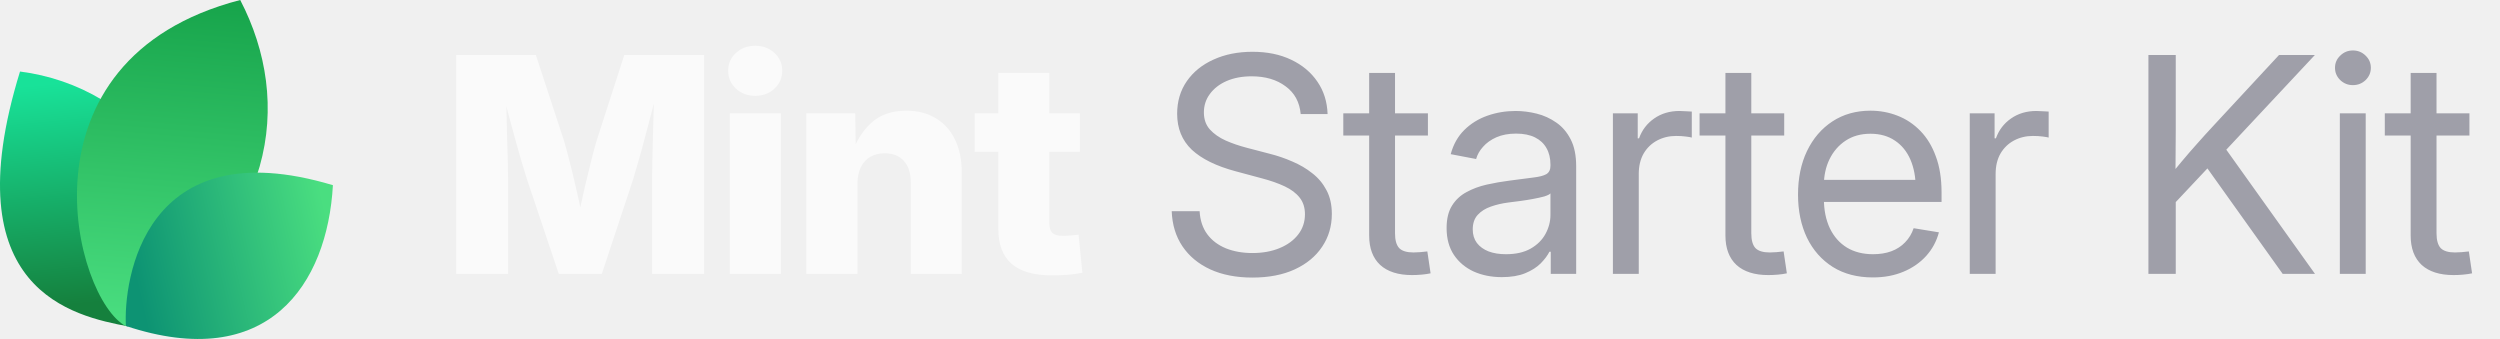
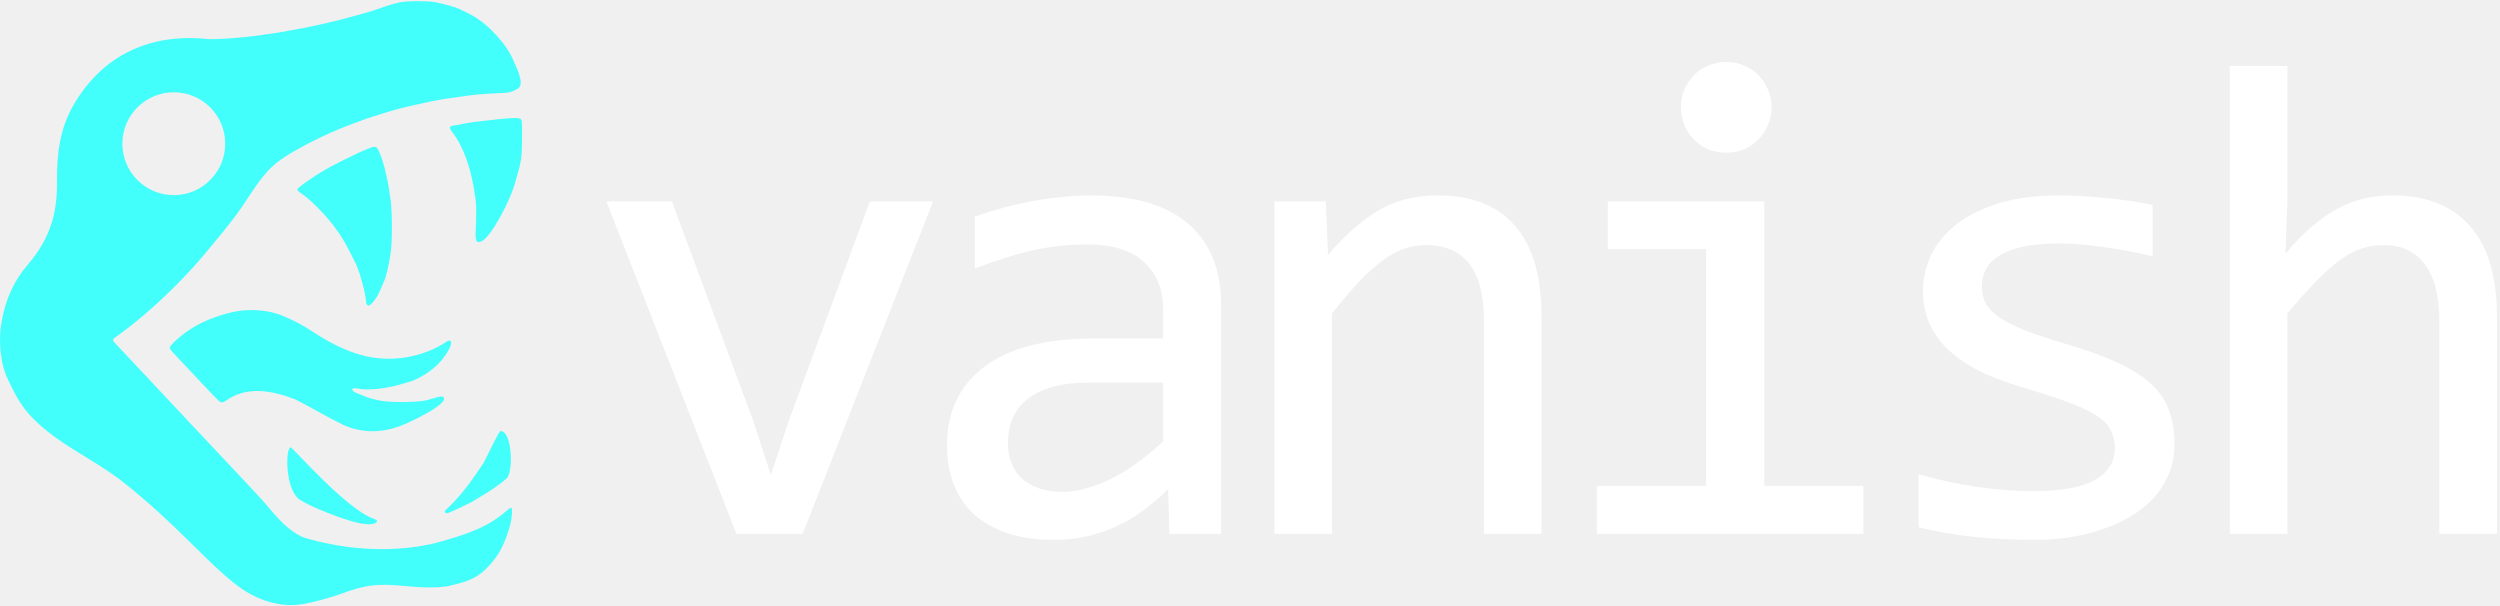
- <svg xmlns="http://www.w3.org/2000/svg" width="177" height="24" viewBox="0 0 177 24" fill="none">
-   <path d="M9.061 23.108C5.268 22.377 -3.391 20.627 1.417 5.064C9.634 6.099 16.973 14.064 9.061 23.108Z" fill="url(#paint0_linear_17557_2145)" />
-   <path d="M8.919 23.094C5.276 21.222 0.784 4.209 17.007 0C20.757 7.193 19.621 16.545 8.919 23.094Z" fill="url(#paint1_linear_17557_2145)" />
-   <path d="M8.914 23.079C8.735 19.882 10.159 9.085 23.57 13.111C23.181 20.123 18.984 26.418 8.914 23.079Z" fill="url(#paint2_linear_17557_2145)" />
-   <path d="M32.301 19.392V3.894H37.938L39.925 9.948C40.036 10.315 40.164 10.787 40.31 11.362C40.462 11.938 40.611 12.552 40.757 13.204C40.91 13.855 41.048 14.483 41.173 15.086C41.305 15.682 41.412 16.192 41.495 16.615H40.695C40.771 16.192 40.871 15.682 40.996 15.086C41.128 14.49 41.267 13.866 41.412 13.214C41.565 12.562 41.714 11.948 41.86 11.373C42.005 10.79 42.133 10.315 42.244 9.948L44.2 3.894H49.848V19.392H46.166V12.704C46.166 12.357 46.173 11.917 46.187 11.383C46.2 10.849 46.214 10.27 46.228 9.646C46.249 9.022 46.266 8.391 46.28 7.753C46.301 7.115 46.311 6.519 46.311 5.964H46.623C46.485 6.561 46.332 7.181 46.166 7.826C45.999 8.471 45.833 9.102 45.666 9.719C45.507 10.336 45.351 10.901 45.198 11.414C45.053 11.928 44.928 12.357 44.824 12.704L42.608 19.392H39.561L37.314 12.704C37.203 12.357 37.072 11.928 36.919 11.414C36.773 10.901 36.614 10.34 36.441 9.729C36.274 9.112 36.104 8.481 35.931 7.836C35.764 7.192 35.608 6.567 35.463 5.964H35.827C35.834 6.512 35.844 7.105 35.858 7.743C35.872 8.374 35.886 9.005 35.9 9.636C35.92 10.26 35.938 10.839 35.952 11.373C35.965 11.907 35.972 12.351 35.972 12.704V19.392H32.301ZM51.668 19.392V8.024H55.288V19.392H51.668ZM53.468 6.786C52.927 6.786 52.473 6.616 52.105 6.276C51.738 5.93 51.554 5.507 51.554 5.007C51.554 4.508 51.738 4.088 52.105 3.749C52.473 3.409 52.927 3.239 53.468 3.239C54.009 3.239 54.463 3.409 54.83 3.749C55.198 4.082 55.382 4.501 55.382 5.007C55.382 5.507 55.198 5.93 54.83 6.276C54.463 6.616 54.009 6.786 53.468 6.786ZM60.708 13.027V19.392H57.088V8.024H60.551L60.593 10.967H60.281C60.593 10.024 61.061 9.268 61.685 8.7C62.309 8.124 63.138 7.836 64.171 7.836C64.975 7.836 65.672 8.017 66.262 8.377C66.851 8.731 67.302 9.234 67.614 9.885C67.933 10.537 68.092 11.307 68.092 12.194V19.392H64.483V12.912C64.483 12.26 64.32 11.754 63.994 11.394C63.675 11.033 63.221 10.853 62.632 10.853C62.25 10.853 61.914 10.936 61.623 11.102C61.332 11.269 61.106 11.515 60.947 11.841C60.787 12.16 60.708 12.555 60.708 13.027ZM76.456 8.024V10.749H69.008V8.024H76.456ZM70.683 5.163H74.292V15.783C74.292 16.102 74.361 16.334 74.5 16.48C74.646 16.625 74.899 16.698 75.259 16.698C75.405 16.698 75.596 16.688 75.831 16.667C76.074 16.646 76.251 16.629 76.362 16.615L76.632 19.309C76.313 19.378 75.963 19.427 75.582 19.455C75.207 19.482 74.836 19.496 74.469 19.496C73.2 19.496 72.25 19.222 71.619 18.674C70.995 18.127 70.683 17.308 70.683 16.22V5.163Z" fill="#FAFAFA" />
-   <path d="M88.667 19.652C87.523 19.652 86.528 19.458 85.682 19.07C84.843 18.681 84.188 18.137 83.716 17.437C83.245 16.736 82.992 15.908 82.957 14.951H84.933C84.968 15.596 85.148 16.14 85.474 16.584C85.8 17.021 86.24 17.354 86.795 17.582C87.35 17.804 87.974 17.915 88.667 17.915C89.388 17.915 90.026 17.801 90.581 17.572C91.143 17.343 91.583 17.024 91.902 16.615C92.228 16.199 92.391 15.717 92.391 15.169C92.391 14.698 92.266 14.306 92.017 13.994C91.767 13.675 91.413 13.408 90.956 13.193C90.498 12.978 89.954 12.787 89.323 12.621L87.502 12.132C86.123 11.765 85.082 11.255 84.382 10.603C83.689 9.944 83.342 9.095 83.342 8.055C83.342 7.174 83.571 6.404 84.028 5.746C84.486 5.087 85.117 4.577 85.921 4.217C86.726 3.849 87.645 3.666 88.678 3.666C89.718 3.666 90.63 3.853 91.413 4.227C92.204 4.602 92.824 5.122 93.275 5.787C93.726 6.446 93.965 7.209 93.993 8.076H92.089C92.013 7.23 91.656 6.574 91.018 6.11C90.387 5.638 89.586 5.403 88.615 5.403C87.95 5.403 87.36 5.513 86.847 5.735C86.341 5.957 85.946 6.262 85.661 6.651C85.377 7.032 85.235 7.469 85.235 7.961C85.235 8.447 85.377 8.849 85.661 9.168C85.946 9.48 86.317 9.74 86.774 9.948C87.232 10.149 87.724 10.319 88.251 10.457L89.884 10.884C90.439 11.023 90.977 11.206 91.496 11.435C92.023 11.657 92.495 11.934 92.911 12.267C93.334 12.593 93.67 12.995 93.92 13.474C94.17 13.945 94.294 14.504 94.294 15.149C94.294 16.015 94.066 16.788 93.608 17.468C93.157 18.148 92.512 18.681 91.673 19.07C90.834 19.458 89.832 19.652 88.667 19.652ZM101.097 8.024V9.594H95.106V8.024H101.097ZM96.937 5.163H98.767V16.521C98.767 17 98.865 17.347 99.059 17.562C99.26 17.77 99.6 17.874 100.078 17.874C100.21 17.874 100.366 17.867 100.546 17.853C100.733 17.832 100.903 17.815 101.056 17.801L101.285 19.351C101.097 19.392 100.886 19.423 100.65 19.444C100.414 19.465 100.189 19.475 99.974 19.475C98.996 19.475 98.244 19.236 97.717 18.758C97.197 18.272 96.937 17.579 96.937 16.677V5.163ZM106.33 19.621C105.595 19.621 104.932 19.489 104.343 19.226C103.754 18.955 103.285 18.564 102.939 18.05C102.592 17.53 102.419 16.896 102.419 16.147C102.419 15.495 102.547 14.965 102.804 14.556C103.06 14.146 103.403 13.828 103.833 13.599C104.263 13.363 104.742 13.186 105.269 13.068C105.796 12.95 106.333 12.857 106.881 12.787C107.574 12.69 108.132 12.617 108.555 12.569C108.978 12.52 109.287 12.441 109.481 12.33C109.675 12.212 109.772 12.014 109.772 11.737V11.654C109.772 11.203 109.679 10.815 109.492 10.489C109.311 10.163 109.041 9.91 108.68 9.729C108.32 9.549 107.872 9.459 107.338 9.459C106.805 9.459 106.34 9.546 105.945 9.719C105.556 9.892 105.241 10.118 104.998 10.395C104.755 10.665 104.593 10.953 104.509 11.258L102.71 10.915C102.897 10.222 103.22 9.65 103.677 9.199C104.135 8.748 104.679 8.412 105.31 8.19C105.941 7.968 106.607 7.857 107.307 7.857C107.8 7.857 108.295 7.92 108.795 8.044C109.301 8.169 109.765 8.381 110.188 8.679C110.611 8.97 110.951 9.369 111.208 9.875C111.464 10.374 111.593 11.005 111.593 11.768V19.392H109.793V17.822H109.7C109.568 18.085 109.363 18.359 109.086 18.643C108.809 18.921 108.444 19.153 107.994 19.34C107.543 19.527 106.988 19.621 106.33 19.621ZM106.621 17.998C107.321 17.998 107.904 17.867 108.368 17.603C108.84 17.333 109.19 16.986 109.419 16.563C109.654 16.133 109.772 15.682 109.772 15.211V13.692C109.703 13.769 109.554 13.841 109.325 13.911C109.096 13.973 108.829 14.032 108.524 14.088C108.226 14.143 107.921 14.192 107.609 14.233C107.304 14.275 107.033 14.309 106.798 14.337C106.354 14.393 105.938 14.49 105.549 14.628C105.168 14.76 104.86 14.954 104.624 15.211C104.388 15.467 104.27 15.811 104.27 16.241C104.27 16.615 104.367 16.934 104.561 17.198C104.762 17.461 105.04 17.662 105.393 17.801C105.747 17.933 106.156 17.998 106.621 17.998ZM114.193 19.392V8.024H115.951V9.792H116.045C116.253 9.209 116.61 8.741 117.116 8.388C117.622 8.034 118.219 7.857 118.905 7.857C119.058 7.857 119.217 7.864 119.384 7.878C119.55 7.885 119.682 7.892 119.779 7.899V9.74C119.716 9.719 119.578 9.695 119.363 9.667C119.155 9.639 118.922 9.625 118.666 9.625C118.174 9.625 117.726 9.733 117.324 9.948C116.922 10.163 116.603 10.471 116.367 10.874C116.138 11.276 116.024 11.758 116.024 12.319V19.392H114.193ZM126.322 8.024V9.594H120.33V8.024H126.322ZM122.161 5.163H123.992V16.521C123.992 17 124.089 17.347 124.283 17.562C124.484 17.77 124.824 17.874 125.302 17.874C125.434 17.874 125.59 17.867 125.77 17.853C125.958 17.832 126.127 17.815 126.28 17.801L126.509 19.351C126.322 19.392 126.11 19.423 125.874 19.444C125.639 19.465 125.413 19.475 125.198 19.475C124.221 19.475 123.468 19.236 122.941 18.758C122.421 18.272 122.161 17.579 122.161 16.677V5.163ZM132.604 19.642C131.502 19.642 130.555 19.396 129.765 18.903C128.974 18.404 128.364 17.714 127.934 16.834C127.511 15.946 127.3 14.927 127.3 13.775C127.3 12.611 127.511 11.584 127.934 10.697C128.364 9.802 128.964 9.102 129.734 8.596C130.51 8.089 131.408 7.836 132.428 7.836C133.1 7.836 133.738 7.954 134.341 8.19C134.952 8.426 135.489 8.783 135.954 9.261C136.425 9.74 136.793 10.343 137.056 11.071C137.327 11.792 137.462 12.645 137.462 13.63V14.296H128.433V12.735H136.463L135.631 13.297C135.631 12.541 135.506 11.876 135.257 11.3C135.007 10.725 134.643 10.277 134.165 9.958C133.686 9.632 133.107 9.469 132.428 9.469C131.748 9.469 131.162 9.632 130.67 9.958C130.177 10.284 129.796 10.725 129.526 11.279C129.262 11.827 129.13 12.441 129.13 13.12V14.046C129.13 14.864 129.273 15.572 129.557 16.168C129.841 16.757 130.243 17.211 130.763 17.53C131.283 17.842 131.901 17.998 132.615 17.998C133.093 17.998 133.523 17.929 133.905 17.79C134.293 17.645 134.619 17.433 134.882 17.156C135.153 16.879 135.354 16.546 135.486 16.157L137.275 16.449C137.108 17.08 136.81 17.634 136.38 18.113C135.95 18.591 135.413 18.966 134.768 19.236C134.123 19.507 133.402 19.642 132.604 19.642ZM139.459 19.392V8.024H141.217V9.792H141.311C141.519 9.209 141.876 8.741 142.382 8.388C142.888 8.034 143.485 7.857 144.171 7.857C144.324 7.857 144.483 7.864 144.649 7.878C144.816 7.885 144.948 7.892 145.045 7.899V9.74C144.982 9.719 144.844 9.695 144.629 9.667C144.421 9.639 144.188 9.625 143.932 9.625C143.439 9.625 142.992 9.733 142.59 9.948C142.188 10.163 141.869 10.471 141.633 10.874C141.404 11.276 141.29 11.758 141.29 12.319V19.392H139.459ZM153.429 14.961V12.715C153.783 12.257 154.136 11.82 154.49 11.404C154.844 10.981 155.204 10.565 155.572 10.156C155.939 9.74 156.314 9.327 156.695 8.918L161.355 3.894H163.893L157.277 10.967H157.184L153.429 14.961ZM152.108 19.392V3.894H154.043V9.241L154.022 12.559L154.043 13.505V19.392H152.108ZM161.615 19.392L155.967 11.477L157.173 9.969L163.903 19.392H161.615ZM165.661 19.392V8.024H167.492V19.392H165.661ZM166.587 6.027C166.24 6.027 165.942 5.909 165.692 5.673C165.443 5.43 165.318 5.139 165.318 4.799C165.318 4.459 165.443 4.172 165.692 3.936C165.942 3.693 166.24 3.572 166.587 3.572C166.934 3.572 167.232 3.693 167.482 3.936C167.731 4.172 167.856 4.459 167.856 4.799C167.856 5.139 167.731 5.43 167.482 5.673C167.232 5.909 166.934 6.027 166.587 6.027ZM174.836 8.024V9.594H168.844V8.024H174.836ZM170.675 5.163H172.506V16.521C172.506 17 172.603 17.347 172.797 17.562C172.998 17.77 173.338 17.874 173.816 17.874C173.948 17.874 174.104 17.867 174.284 17.853C174.472 17.832 174.641 17.815 174.794 17.801L175.023 19.351C174.836 19.392 174.624 19.423 174.388 19.444C174.153 19.465 173.927 19.475 173.712 19.475C172.735 19.475 171.982 19.236 171.455 18.758C170.935 18.272 170.675 17.579 170.675 16.677V5.163Z" fill="#9F9FA9" />
+ <svg xmlns="http://www.w3.org/2000/svg" width="669" height="162" viewBox="0 0 669 162" fill="none">
+   <g clip-path="url(#clip0_12_44)">
+     <path d="M162.269 53.889H179.807L201.595 112.734L206.29 127.091L211.161 112.38L232.773 53.889H249.69L214.793 142.866H197.078L162.269 53.889Z" fill="white" />
+     <path d="M312.945 142.866L312.59 130.902C307.748 135.687 302.818 139.144 297.799 141.27C292.839 143.397 287.613 144.461 282.122 144.461C277.043 144.461 272.703 143.811 269.101 142.511C265.499 141.211 262.518 139.439 260.156 137.194C257.853 134.89 256.14 132.201 255.018 129.129C253.956 126.057 253.424 122.719 253.424 119.115C253.424 110.194 256.731 103.222 263.344 98.2C270.017 93.119 279.848 90.579 292.839 90.579H311.262V82.78C311.262 77.522 309.579 73.327 306.213 70.196C302.847 67.005 297.71 65.41 290.802 65.41C285.783 65.41 280.822 65.971 275.921 67.094C271.08 68.216 266.06 69.811 260.864 71.879V57.966C262.813 57.257 264.968 56.577 267.33 55.927C269.751 55.218 272.29 54.598 274.947 54.066C277.604 53.535 280.38 53.121 283.273 52.826C286.166 52.471 289.089 52.294 292.042 52.294C297.415 52.294 302.257 52.885 306.567 54.066C310.878 55.248 314.509 57.05 317.462 59.472C320.473 61.895 322.776 64.937 324.37 68.6C325.965 72.263 326.762 76.576 326.762 81.539V142.866H312.945ZM311.262 102.365H291.687C287.849 102.365 284.543 102.749 281.767 103.517C278.992 104.286 276.719 105.379 274.947 106.796C273.176 108.214 271.847 109.928 270.961 111.937C270.135 113.886 269.721 116.102 269.721 118.583C269.721 120.297 269.987 121.951 270.519 123.546C271.05 125.082 271.906 126.471 273.087 127.711C274.268 128.893 275.803 129.838 277.693 130.547C279.582 131.256 281.885 131.611 284.602 131.611C288.144 131.611 292.189 130.547 296.736 128.42C301.342 126.234 306.184 122.808 311.262 118.14V102.365Z" fill="white" />
+     <path d="M341.036 53.889H354.765L355.385 68.246C357.983 65.174 360.493 62.633 362.913 60.624C365.334 58.556 367.696 56.902 369.999 55.661C372.361 54.421 374.753 53.564 377.174 53.092C379.595 52.56 382.104 52.294 384.702 52.294C393.855 52.294 400.763 55.012 405.428 60.447C410.152 65.823 412.514 73.947 412.514 84.818V142.866H397.102V86.059C397.102 79.087 395.803 73.947 393.205 70.639C390.607 67.271 386.739 65.587 381.602 65.587C379.713 65.587 377.853 65.883 376.022 66.473C374.251 67.005 372.391 67.98 370.442 69.398C368.494 70.757 366.368 72.618 364.065 74.981C361.821 77.344 359.282 80.299 356.448 83.843V142.866H341.036V53.889Z" fill="white" />
+     <path d="M456.548 66.651H430.242V53.889H472.137V130.015H498.62V142.866H427.32V130.015H456.548V66.651ZM461.951 16.579C463.664 16.579 465.258 16.904 466.734 17.554C468.21 18.145 469.48 19.002 470.543 20.124C471.665 21.247 472.521 22.546 473.111 24.023C473.761 25.441 474.086 27.007 474.086 28.72C474.086 30.375 473.761 31.94 473.111 33.417C472.521 34.894 471.665 36.194 470.543 37.317C469.48 38.439 468.21 39.325 466.734 39.975C465.258 40.566 463.664 40.862 461.951 40.862C460.239 40.862 458.645 40.566 457.168 39.975C455.692 39.325 454.393 38.439 453.271 37.317C452.208 36.194 451.352 34.894 450.703 33.417C450.112 31.94 449.817 30.375 449.817 28.72C449.817 27.007 450.112 25.441 450.703 24.023C451.352 22.546 452.208 21.247 453.271 20.124C454.393 19.002 455.692 18.145 457.168 17.554C458.645 16.904 460.239 16.579 461.951 16.579Z" fill="white" />
+     <path d="M581.892 118.583C581.892 121.714 581.361 124.521 580.298 127.002C579.235 129.484 577.788 131.699 575.958 133.649C574.127 135.54 572.002 137.164 569.581 138.523C567.16 139.882 564.561 141.005 561.786 141.891C559.07 142.777 556.265 143.427 553.372 143.84C550.479 144.254 547.644 144.461 544.869 144.461C538.846 144.461 533.296 144.195 528.217 143.663C523.198 143.131 518.268 142.275 513.426 141.093V126.914C518.622 128.391 523.789 129.513 528.926 130.281C534.063 131.049 539.171 131.433 544.249 131.433C551.63 131.433 557.092 130.429 560.635 128.42C564.178 126.411 565.949 123.546 565.949 119.824C565.949 118.229 565.654 116.811 565.063 115.57C564.532 114.27 563.528 113.059 562.052 111.937C560.576 110.755 558.273 109.544 555.143 108.303C552.073 107.062 547.851 105.644 542.478 104.049C538.462 102.868 534.742 101.538 531.317 100.061C527.952 98.525 525.029 96.723 522.549 94.655C520.069 92.587 518.12 90.165 516.703 87.388C515.286 84.611 514.577 81.332 514.577 77.551C514.577 75.07 515.138 72.352 516.26 69.398C517.441 66.444 519.419 63.697 522.195 61.156C524.97 58.616 528.719 56.518 533.443 54.864C538.167 53.151 544.072 52.294 551.158 52.294C554.641 52.294 558.509 52.501 562.761 52.914C567.012 53.269 571.441 53.919 576.046 54.864V68.6C571.204 67.419 566.599 66.562 562.229 66.03C557.919 65.439 554.169 65.144 550.98 65.144C547.142 65.144 543.895 65.439 541.237 66.03C538.639 66.621 536.514 67.448 534.86 68.512C533.266 69.516 532.115 70.727 531.406 72.145C530.697 73.504 530.343 74.981 530.343 76.576C530.343 78.171 530.638 79.619 531.229 80.919C531.878 82.219 533.03 83.489 534.683 84.73C536.396 85.911 538.757 87.122 541.769 88.363C544.78 89.545 548.707 90.844 553.549 92.262C558.804 93.799 563.233 95.423 566.835 97.137C570.437 98.791 573.36 100.652 575.603 102.72C577.847 104.788 579.442 107.121 580.386 109.721C581.39 112.321 581.892 115.275 581.892 118.583Z" fill="white" />
+     <path d="M668.176 142.866H652.764V86.059C652.764 79.206 651.465 74.095 648.867 70.727C646.328 67.301 642.667 65.587 637.884 65.587C635.817 65.587 633.869 65.883 632.038 66.473C630.267 67.005 628.407 67.98 626.458 69.398C624.509 70.757 622.384 72.618 620.081 74.981C617.778 77.344 615.121 80.299 612.109 83.843V142.866H596.698V17.643H612.109V53.889L611.578 67.891C613.999 64.996 616.361 62.574 618.664 60.624C621.026 58.616 623.358 56.991 625.661 55.75C628.023 54.51 630.414 53.623 632.835 53.092C635.256 52.56 637.766 52.294 640.364 52.294C649.221 52.294 656.071 55.012 660.913 60.447C665.755 65.823 668.176 73.947 668.176 84.818V142.866Z" fill="white" />
+     <path fill-rule="evenodd" clip-rule="evenodd" d="M101.343 2.324C103.796 1.455 105.514 0.933 107.04 0.624C108.971 0.219 114.474 0.199 116.599 0.605C118.723 1.011 122.102 1.957 122.932 2.42C124.156 2.964 125.369 3.576 126.543 4.216C131.12 6.862 135.928 12.289 137.57 16.615C137.991 17.749 140.351 21.96 138.84 23.538C137.694 24.35 136.763 24.55 135.913 24.793C132.283 24.967 127.876 25.209 125.771 25.518C122.215 26.035 118.681 26.422 115.15 27.179C111.602 27.968 108.086 28.661 104.588 29.7C102.402 30.349 100.236 31.069 98.061 31.756C95.553 32.68 93.09 33.56 90.626 34.595C88.097 35.618 83.25 37.916 81.357 38.998C77.934 40.865 74.411 42.789 71.741 45.68C68.811 48.871 66.796 52.432 64.345 55.935C61.352 60.211 57.922 64.15 54.612 68.179C50.75 72.775 45.478 78.163 40.825 82.277C39.361 83.574 37.878 84.843 36.364 86.082C35.283 86.989 33.12 88.65 31.923 89.5C30.796 90.283 30.283 90.614 30.261 90.976C30.241 91.284 30.576 91.614 31.189 92.261C32.985 94.193 33.197 94.405 34.819 96.105C35.688 96.993 37.542 98.982 38.971 100.527C40.4 102.072 41.79 103.559 42.061 103.83C43.316 105.143 45.285 107.229 47.661 109.797C49.09 111.342 50.48 112.829 50.75 113.1C51.349 113.718 56.157 118.816 58.088 120.902C59.459 122.369 61.487 124.532 62.529 125.614C62.8 125.884 64.19 127.371 65.619 128.916C67.048 130.461 68.439 131.948 68.709 132.219C69.72 133.274 70.696 134.418 71.681 135.571C74.4 138.755 77.181 142.012 80.913 143.671C82.496 144.328 86.668 145.332 90.626 145.989C99.459 147.457 109.634 147.351 118.317 144.83C122.583 143.615 126.631 142.339 130.541 140.233C132.066 139.403 134.268 137.858 135.407 136.815C136.913 135.444 137.164 135.579 136.99 137.665C136.913 138.534 136.72 139.731 136.565 140.311C135.059 145.718 133.553 148.576 130.521 151.763C128.165 154.235 125.829 155.452 121.523 156.456C121.338 156.499 121.159 156.544 120.975 156.591C119.834 156.882 118.515 157.218 114.574 157.202C112.583 157.182 110.672 157.014 108.778 156.848C105.608 156.569 102.487 156.295 99.123 156.726C96.61 157.066 94.064 157.878 91.688 158.754C90.442 159.195 89.19 159.598 87.923 159.971C86.243 160.531 83.25 161.265 81.164 161.632C75.931 162.559 70.138 161.168 65.04 157.788C61.796 155.625 58.358 152.555 50.267 144.521C45.01 139.31 39.669 134.388 33.892 129.766C30.451 126.92 26.665 124.597 22.891 122.282C17.384 118.903 11.903 115.54 7.553 110.589C5.193 107.885 3.667 104.847 2.165 101.628C-0.081 97.134 -0.45 90.668 0.466 85.85C1.556 80.012 3.712 75.085 7.611 70.612C13.297 63.859 15.332 57.31 15.258 48.673C15.199 41.263 15.948 34.499 19.718 28.009C27.529 14.691 40.219 8.761 55.906 10.481C67.185 10.481 83.731 7.412 94.764 4.295C96.957 3.675 99.203 3.112 101.343 2.324ZM46.508 52.216C54.107 52.216 60.267 46.056 60.267 38.457C60.267 30.859 54.107 24.699 46.508 24.699C38.909 24.699 32.749 30.859 32.749 38.457C32.749 46.056 38.909 52.216 46.508 52.216Z" fill="#42FFFC" />
+     <path d="M134.786 31.761C132.497 31.981 130.218 32.279 127.93 32.514C125.658 32.755 123.418 33.245 121.172 33.653C120.168 33.808 120.129 34.155 120.979 35.275C124.088 39.35 126.154 45.183 127.177 52.734C127.428 54.588 127.467 56.017 127.39 59.59C127.369 60.242 126.934 64.707 127.781 64.707C129.575 65.314 132.275 60.903 133.975 57.813C135.5 55.071 136.968 51.768 137.605 49.702C138.002 48.378 138.346 47.087 138.725 45.762C139.517 42.962 139.71 41.166 139.71 36.627C139.71 32.379 139.69 32.127 139.324 31.857C138.899 31.529 137.759 31.509 134.786 31.761Z" fill="#42FFFC" />
+     <path d="M99.361 39.447C98.215 39.863 97.104 40.384 95.981 40.856C95.189 41.204 88.972 44.294 88.489 44.584C88.315 44.68 87.639 45.066 87.002 45.433C83.719 47.307 79.567 50.261 79.567 50.706C79.567 50.957 80.127 51.478 81.016 52.057C83.024 53.39 86.867 57.253 89.203 60.323C91.405 63.201 92.583 65.209 95.228 70.597C96.271 72.703 97.854 78.612 97.97 80.775C97.99 81.354 98.1 81.508 98.332 81.663C98.641 81.837 98.859 81.895 99.728 80.949C101.276 79.236 101.92 77.175 102.817 75.155C103.435 73.726 104.053 70.945 104.574 67.45C104.98 64.63 104.98 57.021 104.555 53.757C104.246 51.285 103.86 48.929 103.474 47.384C103.358 46.901 103.203 46.167 103.107 45.742C102.856 44.506 102.18 42.343 101.658 41.05C101.166 39.942 101.012 38.896 99.361 39.447Z" fill="#42FFFC" />
+     <path d="M62.416 83.475C57.798 84.519 53.391 86.233 49.556 89.037C47.354 90.659 45.423 92.513 45.423 93.034C45.423 93.459 45.597 93.652 50.444 98.77C52.085 100.527 54.209 102.787 55.175 103.791C58.535 107.364 58.863 107.673 59.365 107.673C59.636 107.673 60.06 107.518 60.312 107.325C66.128 103.102 72.936 104.544 79.062 106.9C79.815 107.248 82.924 108.909 86.129 110.705C87.585 111.55 89.104 112.308 90.609 113.061C93.334 114.618 96.644 115.398 99.763 115.398C101.906 115.398 104.262 114.992 106.541 114.2C108.557 113.607 120.19 108.156 118.706 106.34C118.321 105.618 115.694 106.814 113.589 107.209C111.021 107.692 103.953 107.712 101.713 107.209C99.647 106.765 98.16 106.34 97.523 106.012C96.807 105.603 94.278 105.015 94.278 104.216C94.448 103.475 95.932 104.216 98.036 104.216C101.963 104.216 105.53 103.426 109.244 102.265C111.735 101.609 115.018 99.62 117.142 97.515C119.073 95.583 120.734 92.899 120.734 91.74C120.734 91.113 120.292 90.904 119.44 91.47C112.928 95.791 104.141 97.157 96.596 94.985C92.068 93.723 87.872 91.479 83.947 88.94C81.452 87.224 78.685 85.779 75.895 84.614C71.962 82.866 66.538 82.554 62.416 83.475Z" fill="#42FFFC" />
+     <path d="M129.427 123.825C126.35 128.522 123.385 132.669 119.205 136.554C118.705 137.018 119.269 137.339 119.537 137.339C119.895 137.339 120.951 136.886 123.189 135.819C125.941 134.517 126.098 134.431 127.731 133.428C130.461 131.801 133.149 130.161 135.541 128.049C137.455 126.363 137.077 115.348 133.952 115.348C133.439 115.348 129.927 123.063 129.427 123.825Z" fill="#42FFFC" />
+     <path d="M80.427 133.851C82.659 135.101 82.725 135.14 83.918 135.671C86.661 136.867 98.828 142.131 100.859 139.629C101.051 139.393 100.927 139.151 99.914 138.784C92.445 136.079 78.326 119.72 77.801 119.72C76.333 119.72 76.223 131.456 80.427 133.851Z" fill="#42FFFC" />
+   </g>
  <defs>
-     <linearGradient id="paint0_linear_17557_2145" x1="3.776" y1="5.916" x2="5.232" y2="21.559" gradientUnits="userSpaceOnUse">
-       <stop stop-color="#18E299" />
-       <stop offset="1" stop-color="#15803D" />
-     </linearGradient>
-     <linearGradient id="paint1_linear_17557_2145" x1="12.171" y1="-0.718" x2="10.19" y2="22.983" gradientUnits="userSpaceOnUse">
-       <stop stop-color="#16A34A" />
-       <stop offset="1" stop-color="#4ADE80" />
-     </linearGradient>
-     <linearGradient id="paint2_linear_17557_2145" x1="23.133" y1="15.353" x2="9.338" y2="18.52" gradientUnits="userSpaceOnUse">
-       <stop stop-color="#4ADE80" />
-       <stop offset="1" stop-color="#0D9373" />
-     </linearGradient>
+     <clipPath id="clip0_12_44">
+       <rect width="668.165" height="161.69" fill="white" transform="translate(0 0.310303)" />
+     </clipPath>
  </defs>
</svg>
